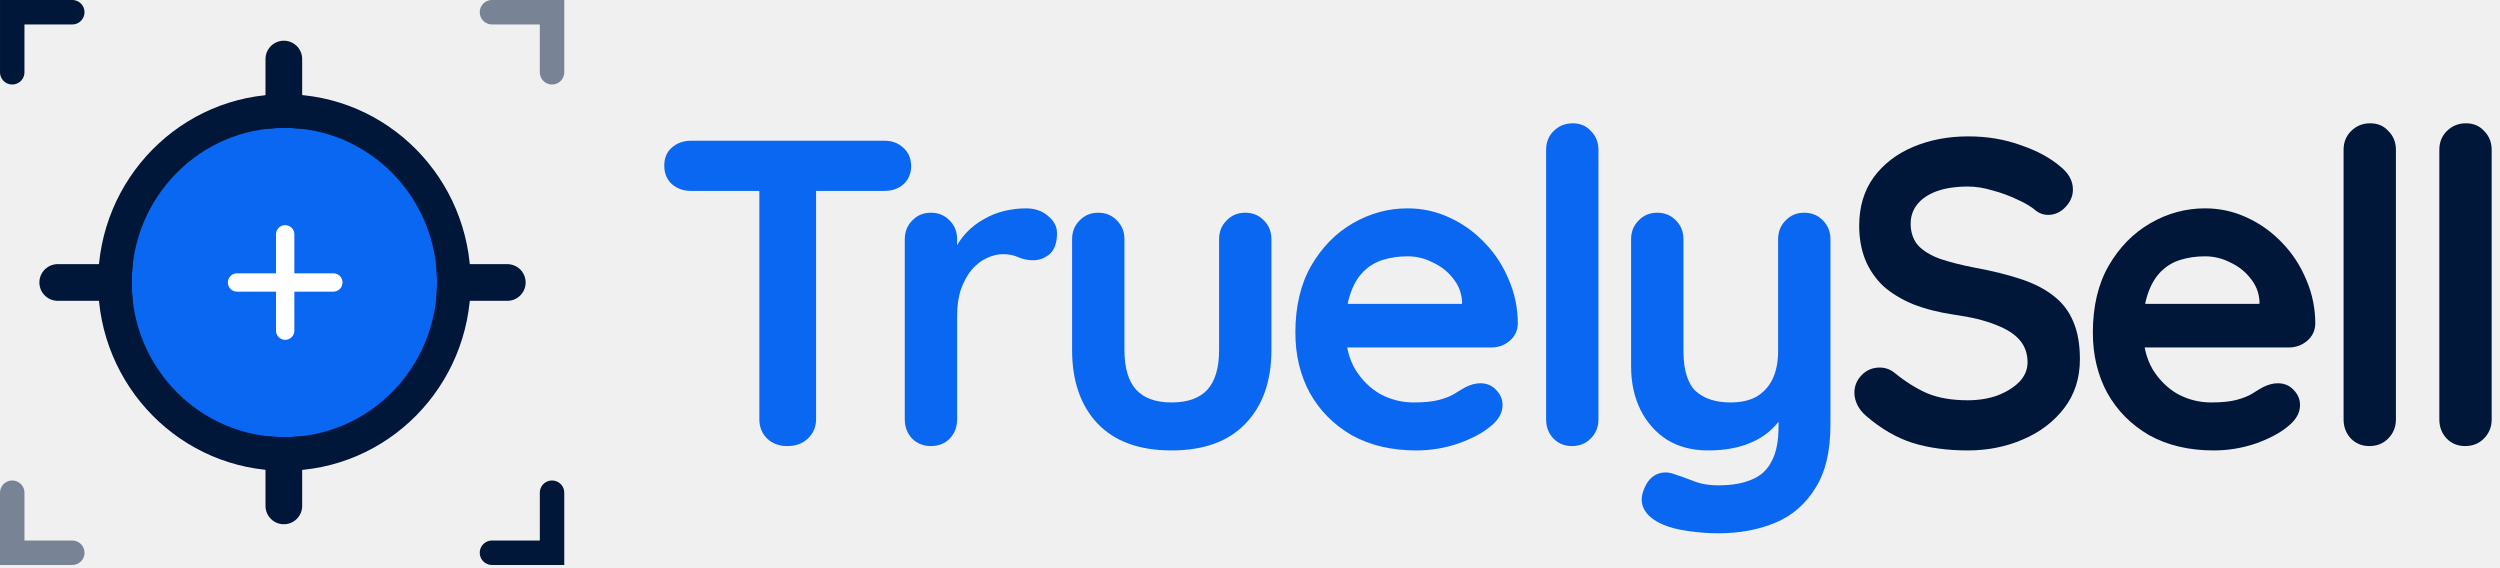
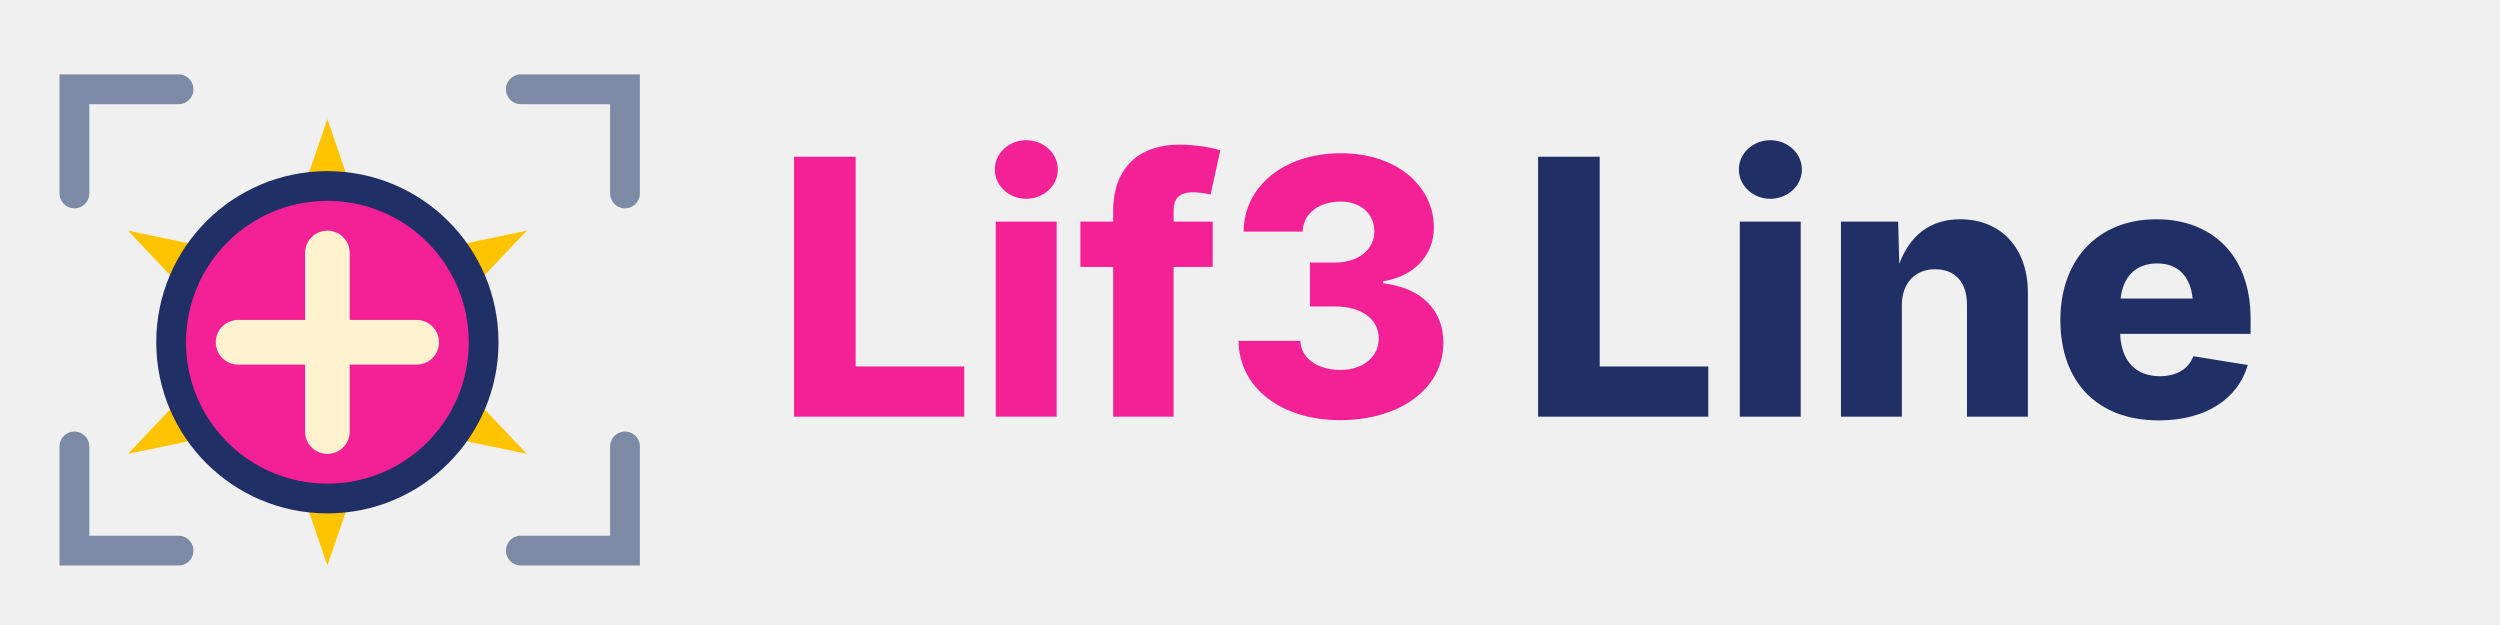
- <svg xmlns="http://www.w3.org/2000/svg" width="185" height="42" viewBox="0 0 185 42" fill="none">
-   <path opacity="0.5" d="M36.406 0.904H40.851V5.349" stroke="#00173A" stroke-width="1.809" stroke-linecap="round" />
-   <path d="M36.406 40.904H40.851V36.46" stroke="#00173A" stroke-width="1.809" stroke-linecap="round" />
-   <path d="M5.349 0.904H0.905V5.349" stroke="#00173A" stroke-width="1.809" stroke-linecap="round" />
-   <path opacity="0.5" d="M5.349 40.904H0.905V36.46" stroke="#00173A" stroke-width="1.809" stroke-linecap="round" />
-   <path d="M7.44 20.903H4.271" stroke="#00173A" stroke-width="2.714" stroke-miterlimit="10" stroke-linecap="round" stroke-linejoin="round" />
-   <path d="M34.371 20.903H37.54" stroke="#00173A" stroke-width="2.714" stroke-miterlimit="10" stroke-linecap="round" stroke-linejoin="round" />
-   <path d="M21.004 7.538L21.004 4.369" stroke="#00173A" stroke-width="2.714" stroke-miterlimit="10" stroke-linecap="round" stroke-linejoin="round" />
-   <path d="M21.004 34.27L21.004 37.438" stroke="#00173A" stroke-width="2.714" stroke-miterlimit="10" stroke-linecap="round" stroke-linejoin="round" />
-   <path d="M21.044 8.217C27.985 8.217 33.585 13.912 33.585 20.904C33.585 27.896 27.985 33.592 21.044 33.592C14.103 33.592 8.503 27.896 8.503 20.904C8.503 13.912 14.103 8.217 21.044 8.217Z" fill="#0A67F2" stroke="#00173A" stroke-width="2.488" />
-   <path d="M21.103 17.339V24.468" stroke="white" stroke-width="1.357" stroke-miterlimit="10" stroke-linecap="round" />
-   <path d="M24.667 20.903H17.539" stroke="white" stroke-width="1.357" stroke-miterlimit="10" stroke-linecap="round" />
-   <mask id="mask0_23208_59560" style="mask-type:alpha" maskUnits="userSpaceOnUse" x="7" y="6" width="28" height="29">
-     <path d="M21.044 8.217C27.985 8.217 33.585 13.912 33.585 20.904C33.585 27.896 27.985 33.592 21.044 33.592C14.103 33.592 8.503 27.896 8.503 20.904C8.503 13.912 14.103 8.217 21.044 8.217Z" stroke="#4A5568" stroke-width="2.488" />
-   </mask>
-   <g mask="url(#mask0_23208_59560)">
-     <path d="M10.013 20.904L6.449 20.904" stroke="#00173A" stroke-width="2.714" stroke-miterlimit="10" stroke-linecap="round" stroke-linejoin="round" />
-     <path d="M31.994 20.904L35.558 20.904" stroke="#00173A" stroke-width="2.714" stroke-miterlimit="10" stroke-linecap="round" stroke-linejoin="round" />
-     <path d="M21.003 9.914L21.003 6.35" stroke="#00173A" stroke-width="2.714" stroke-miterlimit="10" stroke-linecap="round" stroke-linejoin="round" />
-     <path d="M21.003 31.895L21.003 35.459" stroke="#00173A" stroke-width="2.714" stroke-miterlimit="10" stroke-linecap="round" stroke-linejoin="round" />
+ <svg xmlns="http://www.w3.org/2000/svg" width="168" height="42" viewBox="0 0 168 42" fill="none" role="img" aria-labelledby="lif3line-logo-title">
+   <g transform="translate(2 3)">
+     <path d="M3 10V3h7M33 3h7v7M40 27v7h-7M10 34H3v-7" stroke="#7C8AA5" stroke-width="2" stroke-linecap="round" />
+     <path d="M20 5l3.3 9.6 10.1-2.1-7.1 7.5 7.1 7.5-10.1-2.1L20 35l-3.3-9.6-10.1 2.1 7.1-7.5-7.1-7.5 10.1 2.1L20 5z" fill="#FFC400" />
+     <circle cx="20" cy="20" r="10.5" fill="#F42196" stroke="#203066" stroke-width="2" />
+     <path d="M20 14v12M14 20h12" stroke="#FFF3CF" stroke-width="3" stroke-linecap="round" />
  </g>
-   <path d="M58.258 33.009C57.655 33.009 57.16 32.826 56.773 32.46C56.386 32.073 56.192 31.6 56.192 31.04V12.319H60.388V31.04C60.388 31.6 60.184 32.073 59.775 32.46C59.388 32.826 58.882 33.009 58.258 33.009ZM51.125 14.127C50.565 14.127 50.092 13.955 49.705 13.611C49.339 13.266 49.156 12.814 49.156 12.255C49.156 11.695 49.339 11.254 49.705 10.931C50.092 10.587 50.565 10.415 51.125 10.415H65.456C66.015 10.415 66.478 10.587 66.844 10.931C67.231 11.276 67.425 11.728 67.425 12.287C67.425 12.847 67.231 13.299 66.844 13.643C66.478 13.966 66.015 14.127 65.456 14.127H51.125Z" fill="#0A67F2" />
-   <path d="M68.89 33.009C68.331 33.009 67.868 32.826 67.502 32.46C67.136 32.073 66.954 31.6 66.954 31.04V17.71C66.954 17.15 67.136 16.688 67.502 16.322C67.868 15.934 68.331 15.741 68.89 15.741C69.45 15.741 69.912 15.934 70.278 16.322C70.644 16.688 70.827 17.15 70.827 17.71V20.744L70.601 18.581C70.838 18.065 71.139 17.613 71.505 17.226C71.892 16.817 72.322 16.483 72.796 16.225C73.269 15.945 73.775 15.741 74.313 15.612C74.851 15.483 75.389 15.418 75.927 15.418C76.572 15.418 77.11 15.601 77.54 15.967C77.992 16.333 78.218 16.763 78.218 17.258C78.218 17.968 78.035 18.484 77.669 18.807C77.304 19.108 76.906 19.259 76.475 19.259C76.066 19.259 75.69 19.184 75.346 19.033C75.023 18.882 74.646 18.807 74.216 18.807C73.829 18.807 73.43 18.904 73.022 19.098C72.634 19.27 72.269 19.549 71.924 19.937C71.601 20.324 71.332 20.808 71.117 21.389C70.924 21.949 70.827 22.616 70.827 23.39V31.04C70.827 31.6 70.644 32.073 70.278 32.46C69.912 32.826 69.45 33.009 68.89 33.009Z" fill="#0A67F2" />
-   <path d="M92.149 15.741C92.708 15.741 93.171 15.934 93.537 16.322C93.903 16.688 94.085 17.15 94.085 17.71V25.908C94.085 28.189 93.451 29.997 92.181 31.331C90.912 32.665 89.082 33.332 86.694 33.332C84.305 33.332 82.476 32.665 81.207 31.331C79.959 29.997 79.335 28.189 79.335 25.908V17.71C79.335 17.15 79.518 16.688 79.883 16.322C80.249 15.934 80.712 15.741 81.271 15.741C81.831 15.741 82.293 15.934 82.659 16.322C83.025 16.688 83.208 17.15 83.208 17.71V25.908C83.208 27.221 83.499 28.2 84.079 28.845C84.66 29.469 85.532 29.781 86.694 29.781C87.877 29.781 88.76 29.469 89.341 28.845C89.922 28.2 90.212 27.221 90.212 25.908V17.71C90.212 17.15 90.395 16.688 90.761 16.322C91.127 15.934 91.589 15.741 92.149 15.741Z" fill="#0A67F2" />
-   <path d="M104.799 33.332C102.97 33.332 101.377 32.955 100.022 32.202C98.688 31.427 97.655 30.384 96.923 29.071C96.213 27.759 95.858 26.274 95.858 24.617C95.858 22.68 96.245 21.034 97.02 19.679C97.816 18.302 98.849 17.247 100.118 16.515C101.388 15.784 102.733 15.418 104.153 15.418C105.25 15.418 106.283 15.644 107.252 16.096C108.241 16.548 109.113 17.172 109.866 17.968C110.619 18.743 111.211 19.646 111.641 20.679C112.093 21.712 112.319 22.809 112.319 23.971C112.298 24.488 112.093 24.907 111.706 25.23C111.319 25.553 110.867 25.714 110.35 25.714H98.02L97.052 22.487H108.898L108.188 23.132V22.261C108.145 21.637 107.919 21.077 107.51 20.582C107.123 20.087 106.628 19.7 106.025 19.42C105.444 19.119 104.82 18.968 104.153 18.968C103.507 18.968 102.905 19.055 102.346 19.227C101.786 19.399 101.302 19.689 100.893 20.098C100.484 20.507 100.161 21.056 99.925 21.744C99.688 22.433 99.57 23.304 99.57 24.359C99.57 25.521 99.806 26.511 100.28 27.328C100.775 28.124 101.399 28.738 102.152 29.168C102.927 29.577 103.744 29.781 104.605 29.781C105.401 29.781 106.036 29.717 106.509 29.588C106.983 29.459 107.359 29.308 107.639 29.136C107.94 28.942 108.209 28.781 108.446 28.652C108.833 28.458 109.199 28.361 109.543 28.361C110.017 28.361 110.404 28.523 110.705 28.845C111.028 29.168 111.189 29.545 111.189 29.975C111.189 30.556 110.888 31.083 110.286 31.557C109.726 32.03 108.941 32.45 107.929 32.815C106.918 33.16 105.874 33.332 104.799 33.332Z" fill="#0A67F2" />
-   <path d="M118.285 31.04C118.285 31.6 118.092 32.073 117.704 32.46C117.339 32.826 116.876 33.009 116.316 33.009C115.778 33.009 115.327 32.826 114.961 32.46C114.595 32.073 114.412 31.6 114.412 31.04V11.093C114.412 10.534 114.595 10.071 114.961 9.705C115.348 9.318 115.822 9.124 116.381 9.124C116.94 9.124 117.392 9.318 117.737 9.705C118.102 10.071 118.285 10.534 118.285 11.093V31.04Z" fill="#0A67F2" />
-   <path d="M133.516 15.741C134.076 15.741 134.538 15.934 134.904 16.322C135.27 16.688 135.453 17.15 135.453 17.71V31.427C135.453 33.407 135.076 34.978 134.323 36.14C133.592 37.323 132.602 38.173 131.354 38.69C130.106 39.206 128.707 39.464 127.158 39.464C126.469 39.464 125.738 39.411 124.963 39.303C124.188 39.196 123.553 39.034 123.059 38.819C122.413 38.539 121.961 38.184 121.703 37.754C121.466 37.345 121.423 36.904 121.574 36.43C121.767 35.806 122.079 35.376 122.51 35.139C122.94 34.924 123.392 34.903 123.865 35.075C124.21 35.182 124.662 35.344 125.221 35.559C125.781 35.796 126.426 35.914 127.158 35.914C128.148 35.914 128.965 35.774 129.611 35.494C130.278 35.236 130.773 34.784 131.096 34.139C131.44 33.515 131.612 32.654 131.612 31.557V29.394L132.29 30.169C131.924 30.879 131.461 31.471 130.902 31.944C130.364 32.396 129.718 32.74 128.965 32.977C128.212 33.213 127.351 33.332 126.383 33.332C125.243 33.332 124.242 33.074 123.381 32.557C122.542 32.019 121.886 31.288 121.412 30.362C120.939 29.416 120.702 28.34 120.702 27.135V17.71C120.702 17.15 120.885 16.688 121.251 16.322C121.617 15.934 122.079 15.741 122.639 15.741C123.198 15.741 123.661 15.934 124.027 16.322C124.393 16.688 124.576 17.15 124.576 17.71V25.973C124.576 27.371 124.877 28.361 125.479 28.942C126.103 29.502 126.964 29.781 128.061 29.781C128.815 29.781 129.449 29.642 129.966 29.362C130.482 29.061 130.88 28.63 131.16 28.071C131.44 27.49 131.58 26.79 131.58 25.973V17.71C131.58 17.15 131.763 16.688 132.128 16.322C132.494 15.934 132.957 15.741 133.516 15.741Z" fill="#0A67F2" />
-   <path d="M145.617 33.332C144.111 33.332 142.756 33.149 141.551 32.783C140.346 32.396 139.194 31.729 138.097 30.782C137.817 30.545 137.602 30.276 137.451 29.975C137.301 29.674 137.225 29.372 137.225 29.071C137.225 28.576 137.398 28.146 137.742 27.78C138.108 27.393 138.56 27.199 139.097 27.199C139.506 27.199 139.872 27.328 140.195 27.587C141.013 28.253 141.819 28.759 142.616 29.104C143.433 29.448 144.434 29.62 145.617 29.62C146.414 29.62 147.145 29.502 147.812 29.265C148.479 29.007 149.017 28.673 149.426 28.264C149.835 27.834 150.039 27.35 150.039 26.812C150.039 26.166 149.846 25.618 149.458 25.166C149.071 24.714 148.479 24.337 147.683 24.036C146.887 23.713 145.876 23.466 144.649 23.294C143.487 23.122 142.465 22.863 141.583 22.519C140.701 22.153 139.958 21.701 139.356 21.163C138.775 20.604 138.334 19.958 138.032 19.227C137.731 18.474 137.58 17.634 137.58 16.709C137.58 15.31 137.935 14.116 138.646 13.126C139.377 12.136 140.356 11.383 141.583 10.867C142.809 10.351 144.165 10.092 145.65 10.092C147.048 10.092 148.339 10.307 149.523 10.738C150.728 11.147 151.707 11.674 152.46 12.319C153.084 12.814 153.396 13.385 153.396 14.03C153.396 14.504 153.213 14.934 152.847 15.321C152.482 15.709 152.051 15.902 151.556 15.902C151.234 15.902 150.943 15.805 150.685 15.612C150.341 15.31 149.878 15.031 149.297 14.773C148.716 14.493 148.103 14.267 147.457 14.095C146.812 13.901 146.209 13.804 145.65 13.804C144.724 13.804 143.939 13.922 143.293 14.159C142.669 14.396 142.196 14.719 141.873 15.128C141.551 15.536 141.389 16.01 141.389 16.548C141.389 17.193 141.572 17.731 141.938 18.162C142.325 18.57 142.874 18.904 143.584 19.162C144.294 19.399 145.144 19.614 146.134 19.808C147.425 20.044 148.555 20.324 149.523 20.647C150.513 20.97 151.33 21.389 151.976 21.906C152.622 22.401 153.106 23.035 153.428 23.81C153.751 24.563 153.913 25.488 153.913 26.586C153.913 27.985 153.525 29.19 152.751 30.201C151.976 31.212 150.954 31.987 149.684 32.525C148.436 33.063 147.081 33.332 145.617 33.332Z" fill="#00173A" />
-   <path d="M163.811 33.332C161.982 33.332 160.39 32.955 159.034 32.202C157.7 31.427 156.667 30.384 155.936 29.071C155.226 27.759 154.871 26.274 154.871 24.617C154.871 22.68 155.258 21.034 156.033 19.679C156.829 18.302 157.862 17.247 159.131 16.515C160.401 15.784 161.746 15.418 163.166 15.418C164.263 15.418 165.296 15.644 166.264 16.096C167.254 16.548 168.126 17.172 168.879 17.968C169.632 18.743 170.224 19.646 170.654 20.679C171.106 21.712 171.332 22.809 171.332 23.971C171.31 24.488 171.106 24.907 170.719 25.23C170.331 25.553 169.879 25.714 169.363 25.714H157.033L156.065 22.487H167.911L167.2 23.132V22.261C167.157 21.637 166.931 21.077 166.523 20.582C166.135 20.087 165.64 19.7 165.038 19.42C164.457 19.119 163.833 18.968 163.166 18.968C162.52 18.968 161.918 19.055 161.358 19.227C160.799 19.399 160.315 19.689 159.906 20.098C159.497 20.507 159.174 21.056 158.938 21.744C158.701 22.433 158.582 23.304 158.582 24.359C158.582 25.521 158.819 26.511 159.293 27.328C159.787 28.124 160.411 28.738 161.165 29.168C161.939 29.577 162.757 29.781 163.618 29.781C164.414 29.781 165.049 29.717 165.522 29.588C165.995 29.459 166.372 29.308 166.652 29.136C166.953 28.942 167.222 28.781 167.459 28.652C167.846 28.458 168.212 28.361 168.556 28.361C169.029 28.361 169.417 28.523 169.718 28.845C170.041 29.168 170.202 29.545 170.202 29.975C170.202 30.556 169.901 31.083 169.298 31.557C168.739 32.03 167.954 32.45 166.942 32.815C165.931 33.16 164.887 33.332 163.811 33.332Z" fill="#00173A" />
-   <path d="M177.298 31.04C177.298 31.6 177.104 32.073 176.717 32.46C176.351 32.826 175.889 33.009 175.329 33.009C174.791 33.009 174.339 32.826 173.974 32.46C173.608 32.073 173.425 31.6 173.425 31.04V11.093C173.425 10.534 173.608 10.071 173.974 9.705C174.361 9.318 174.834 9.124 175.394 9.124C175.953 9.124 176.405 9.318 176.749 9.705C177.115 10.071 177.298 10.534 177.298 11.093V31.04Z" fill="#00173A" />
-   <path d="M184.384 31.04C184.384 31.6 184.19 32.073 183.803 32.46C183.437 32.826 182.974 33.009 182.415 33.009C181.877 33.009 181.425 32.826 181.059 32.46C180.694 32.073 180.511 31.6 180.511 31.04V11.093C180.511 10.534 180.694 10.071 181.059 9.705C181.447 9.318 181.92 9.124 182.48 9.124C183.039 9.124 183.491 9.318 183.835 9.705C184.201 10.071 184.384 10.534 184.384 11.093V31.04Z" fill="#00173A" />
+   <text x="52" y="28" font-family="Inter, Arial, Helvetica, sans-serif" font-size="24" font-weight="800" fill="#F42196">Lif3</text>
+   <text x="102" y="28" font-family="Inter, Arial, Helvetica, sans-serif" font-size="24" font-weight="800" fill="#203066">Line</text>
</svg>
